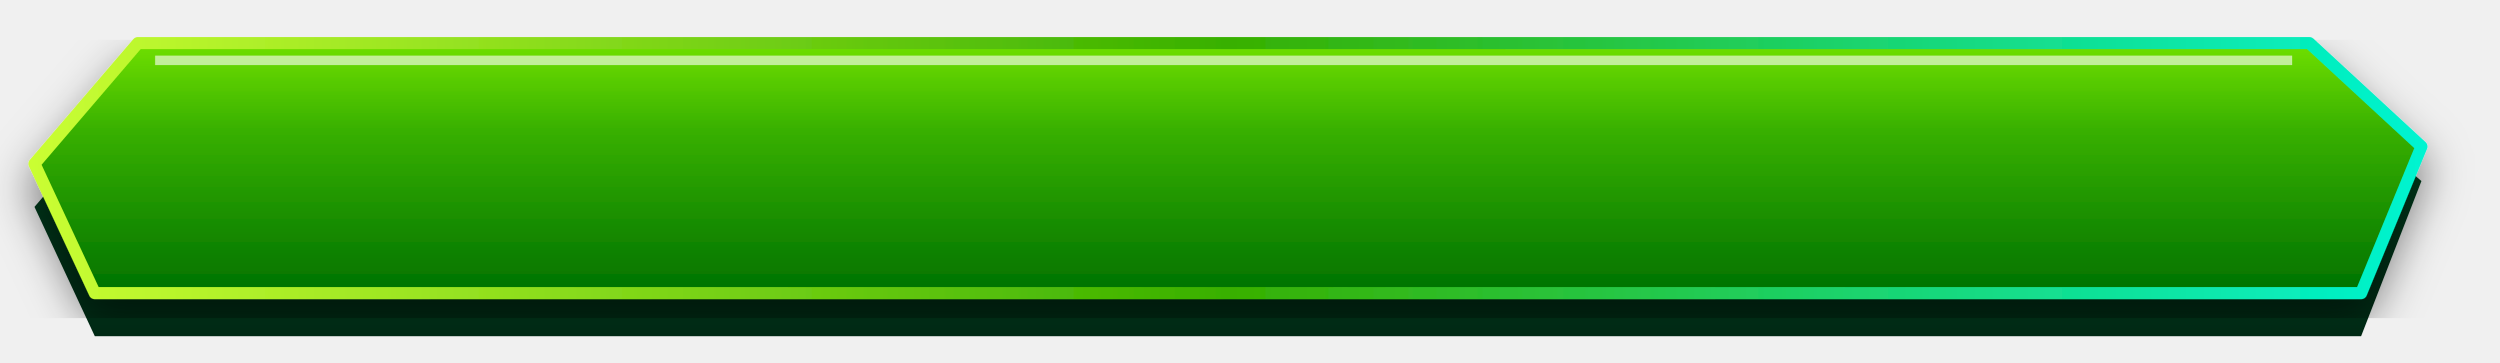
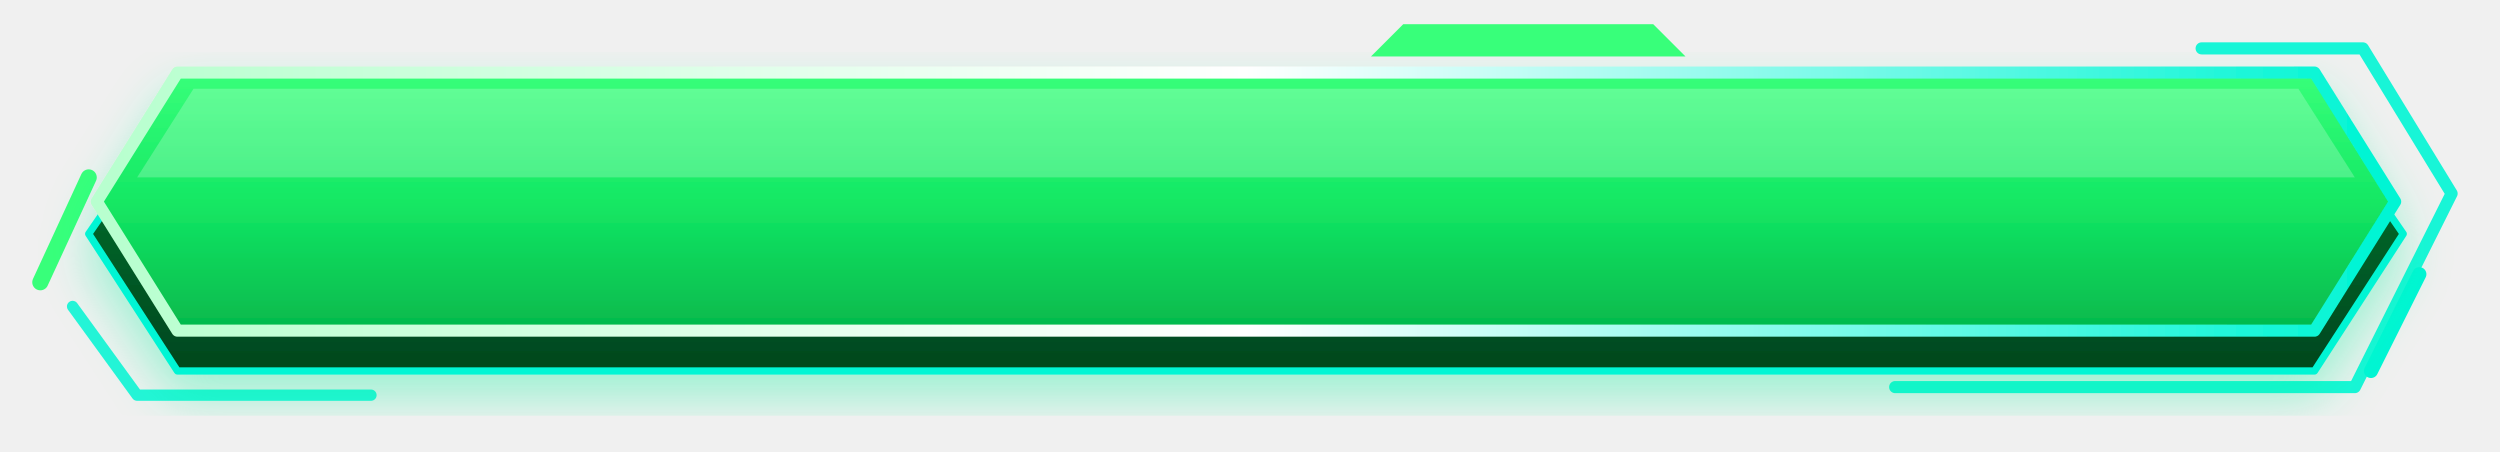
- <svg xmlns="http://www.w3.org/2000/svg" viewBox="0 0 580 84" width="580" height="84">
+ <svg xmlns="http://www.w3.org/2000/svg" viewBox="0 0 620 112" width="620" height="112">
  <defs>
-     <linearGradient id="btn_next_bg" x1="0%" y1="0%" x2="0%" y2="100%">
-       <stop offset="0%" stop-color="#70e000" />
-       <stop offset="35%" stop-color="#38b000" />
-       <stop offset="100%" stop-color="#007200" />
+     <linearGradient id="next_face" x1="0%" y1="0%" x2="0%" y2="100%">
+       <stop offset="0%" stop-color="#38ff7a" />
+       <stop offset="50%" stop-color="#14e864" />
+       <stop offset="100%" stop-color="#05b84c" />
    </linearGradient>
-     <linearGradient id="btn_next_border" x1="0%" y1="0%" x2="100%" y2="0%">
-       <stop offset="0%" stop-color="#ccff33" />
-       <stop offset="50%" stop-color="#38b000" />
+     <linearGradient id="next_base" x1="0%" y1="0%" x2="0%" y2="100%">
+       <stop offset="0%" stop-color="#047a32" />
+       <stop offset="100%" stop-color="#03471e" />
+     </linearGradient>
+     <linearGradient id="next_rim" x1="0%" y1="0%" x2="100%" y2="0%">
+       <stop offset="0%" stop-color="#b8ffcf" />
+       <stop offset="50%" stop-color="#ffffff" />
      <stop offset="100%" stop-color="#00f5d4" />
    </linearGradient>
-     <linearGradient id="btn_next_base" x1="0%" y1="0%" x2="0%" y2="100%">
-       <stop offset="0%" stop-color="#004b23" />
-       <stop offset="100%" stop-color="#002914" />
-     </linearGradient>
-     <filter id="next_shadow" x="-10%" y="-10%" width="120%" height="120%">
-       <feDropShadow dx="0" dy="5" stdDeviation="5" flood-color="#000000" flood-opacity="0.5" />
+     <filter id="neon_btn_glow" x="-12%" y="-15%" width="124%" height="130%">
+       <feDropShadow dx="0" dy="6" stdDeviation="6" flood-color="#00f59b" flood-opacity="0.35" />
    </filter>
  </defs>
-   <path d="M 32 20 L 536 20 L 562 42 L 548 78 L 22 78 L 8 48 Z" fill="url(#btn_next_base)" />
-   <path d="M 32 10            L 536 10            L 562 34            L 548 68            L 22 68            L 8 38            Z" fill="url(#btn_next_bg)" stroke="url(#btn_next_border)" stroke-width="2.8" stroke-linejoin="round" filter="url(#next_shadow)" />
-   <path d="M 36 14 L 532 14" stroke="#ffffff" stroke-width="2.2" opacity="0.6" />
+   <polygon points="340,14 348,6 410,6 418,14" fill="#38ff7a" />
+   <polyline points="546,12 586,12 608,48 584,96 470,96" fill="none" stroke="#00f5d4" stroke-width="3" stroke-linecap="round" stroke-linejoin="round" opacity="0.9" />
+   <line x1="600" y1="68" x2="588" y2="92" stroke="#00f5d4" stroke-width="3.5" stroke-linecap="round" />
+   <line x1="22" y1="44" x2="10" y2="70" stroke="#38ff7a" stroke-width="4" stroke-linecap="round" />
+   <polyline points="18,76 34,98 92,98" fill="none" stroke="#00f5d4" stroke-width="2.8" stroke-linecap="round" stroke-linejoin="round" opacity="0.85" />
+   <g filter="url(#neon_btn_glow)">
+     <polygon points="44,26 574,26 596,58 574,92 44,92 22,58" fill="url(#next_base)" stroke="#00f5d4" stroke-width="1.8" stroke-linejoin="round" />
+     <polygon points="44,18 574,18 594,50 574,82 44,82 24,50" fill="url(#next_face)" stroke="url(#next_rim)" stroke-width="3" stroke-linejoin="round" />
+     <polygon points="48,22 570,22 584,44 34,44" fill="#ffffff" opacity="0.22" />
+   </g>
</svg>
